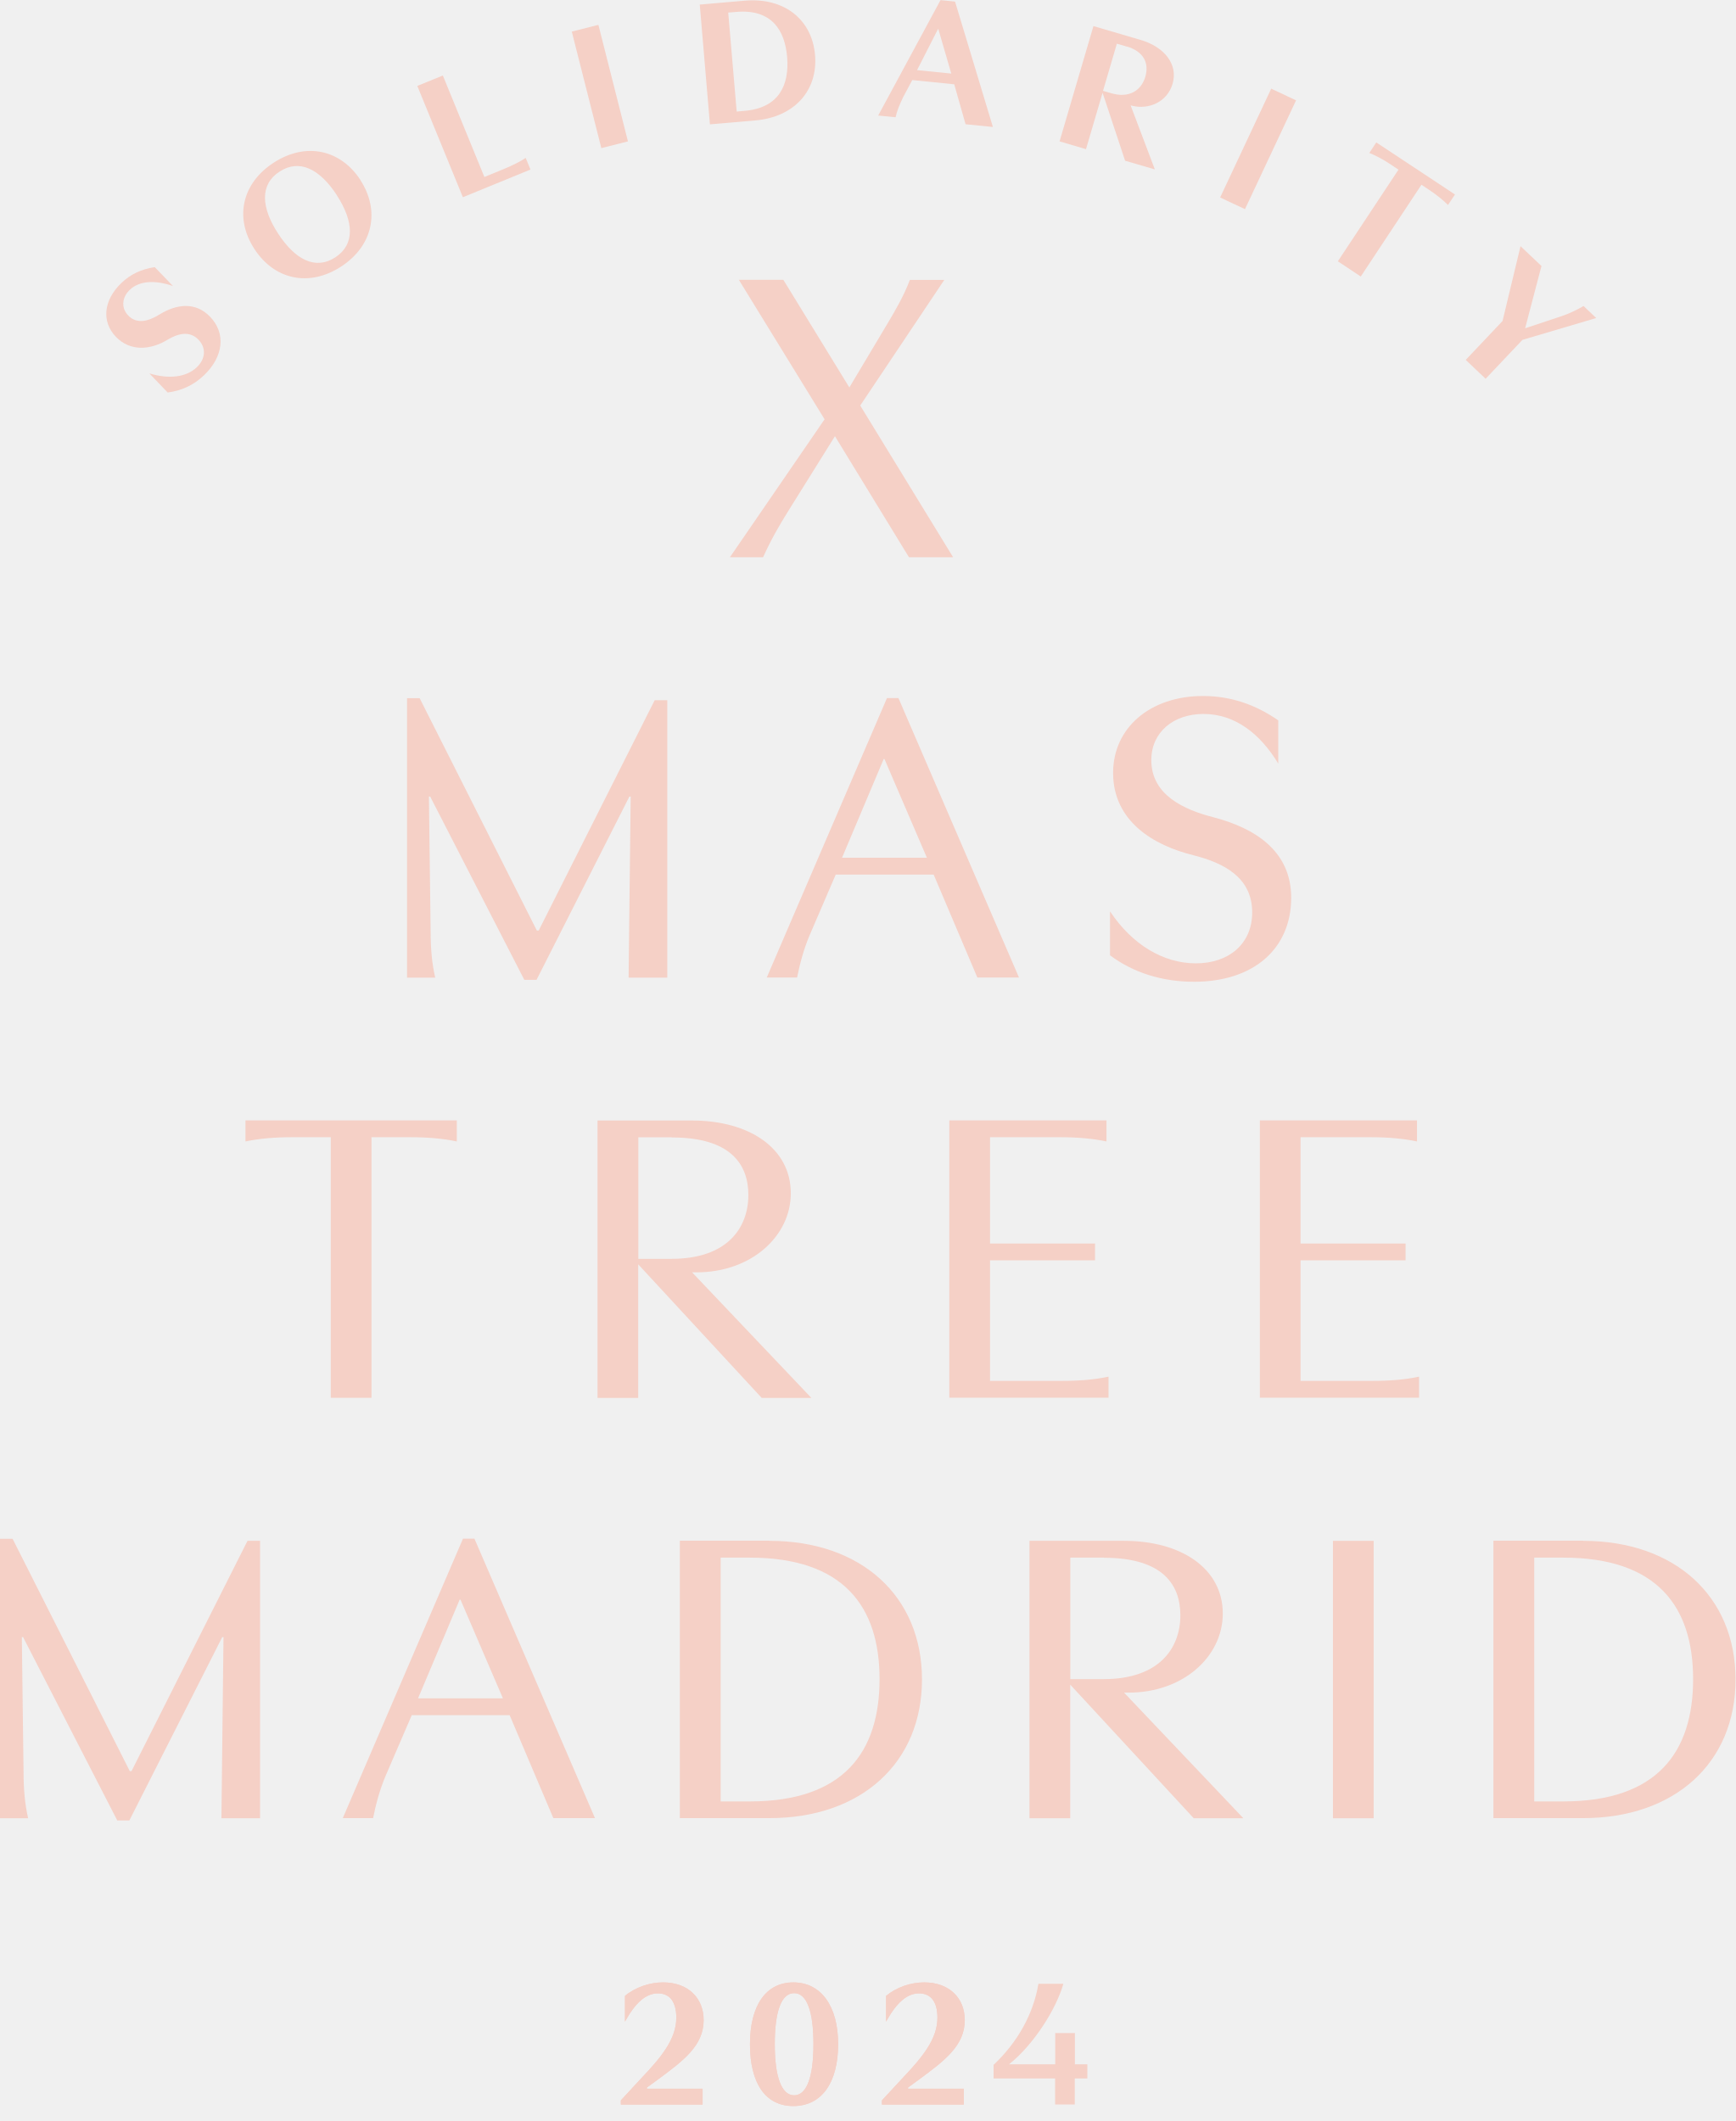
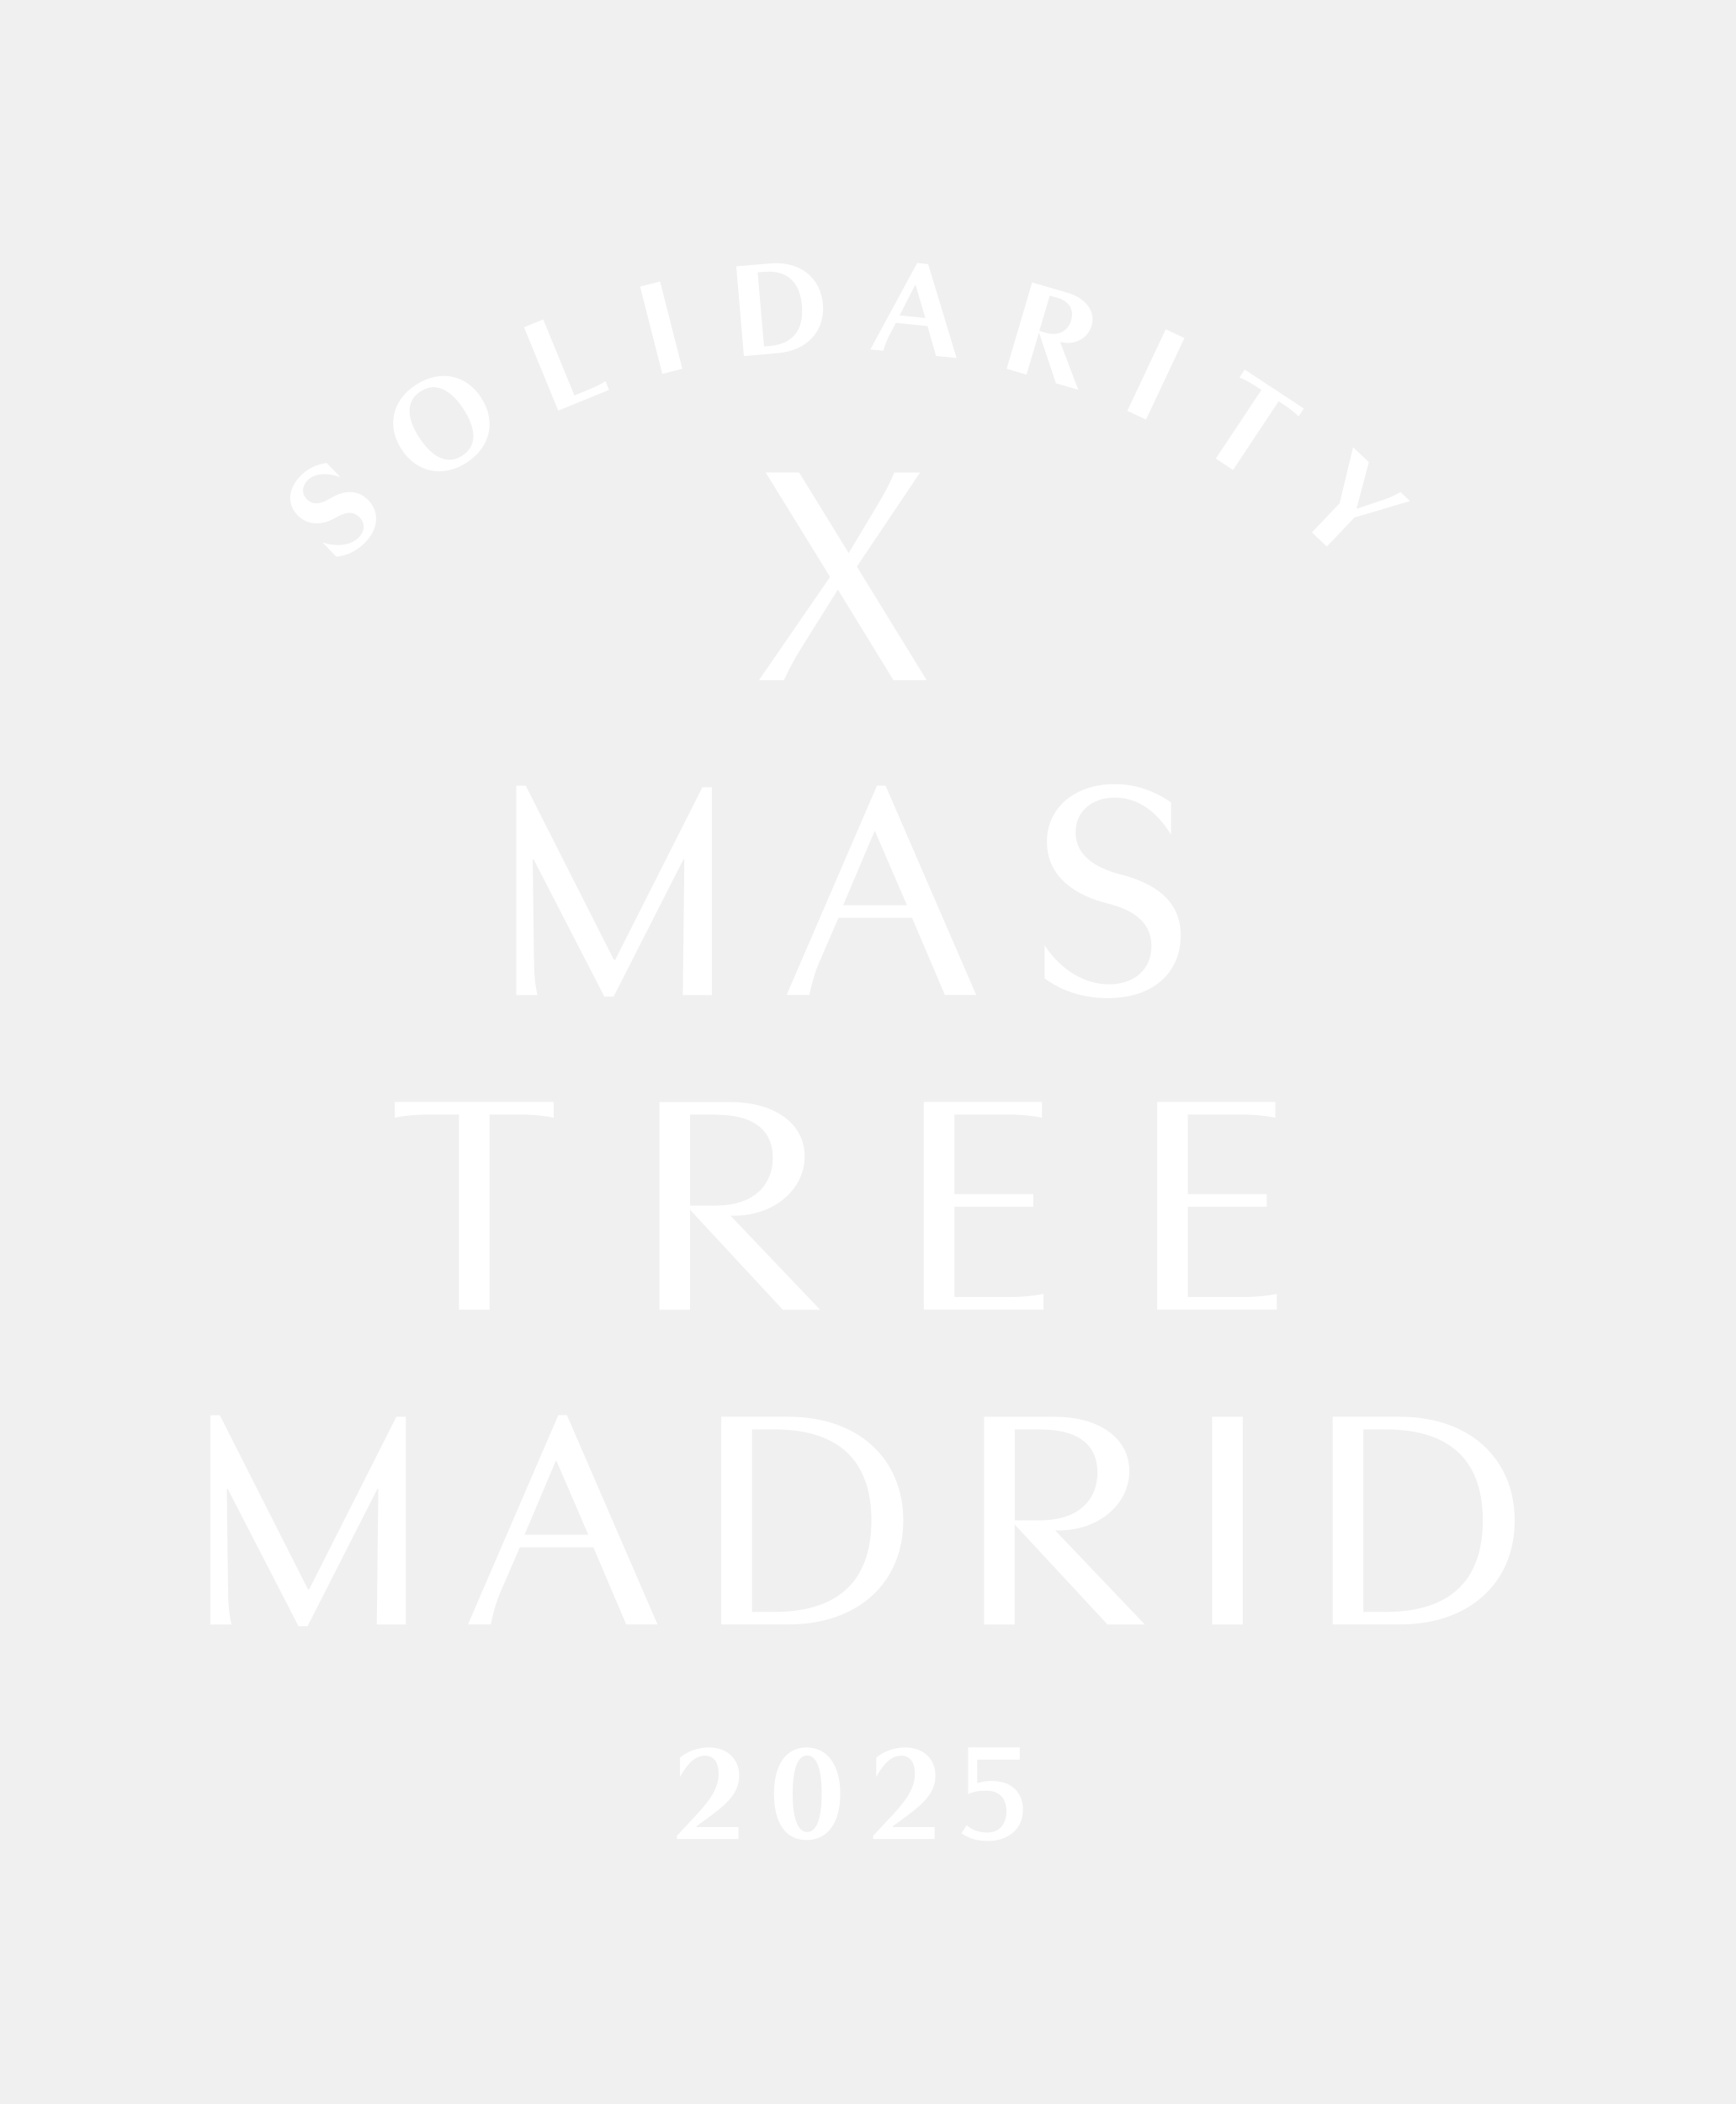
- <svg xmlns="http://www.w3.org/2000/svg" width="72" height="88" viewBox="0 0 72 88" fill="none">
-   <g clip-path="url(#clip0_7022_35754)">
-     <path d="M34.211 17.4L30.652 11.61H32.498L35.236 16.076L36.754 13.532C37.153 12.867 37.504 12.26 37.746 11.614H39.174L35.687 16.826L39.54 23.119H37.708L34.638 18.098L32.702 21.202C32.318 21.814 31.971 22.422 31.658 23.119H30.282L34.206 17.4H34.211Z" fill="#F5D0C6" />
-     <path d="M22.278 38.607H22.349L27.16 29.052H27.682V40.562H26.078L26.164 33.049H26.111L22.259 40.653H21.751L17.846 33.049H17.794L17.865 38.645C17.865 39.343 17.917 39.969 18.055 40.562H16.887V28.967H17.409L22.273 38.611L22.278 38.607Z" fill="#F5D0C6" />
-     <path d="M36.66 31.492L34.932 35.588H38.453L36.693 31.492H36.66ZM37.272 28.962L42.273 40.557H40.546L38.733 36.286H34.671L33.59 38.797C33.348 39.371 33.191 39.945 33.068 40.557H31.81L36.797 28.962H37.267H37.272Z" fill="#F5D0C6" />
-     <path d="M46.059 37.824C46.966 39.186 48.256 39.969 49.613 39.969C50.97 39.969 51.948 39.167 51.948 37.857C51.948 36.39 50.747 35.797 49.509 35.484C47.872 35.08 46.178 34.088 46.178 32.066C46.178 30.201 47.711 28.877 49.907 28.877C51.041 28.877 52.071 29.223 53.03 29.888V31.682C52.28 30.443 51.236 29.622 49.926 29.622C48.688 29.622 47.763 30.372 47.763 31.54C47.763 32.987 49.125 33.599 50.358 33.913C52.014 34.349 53.566 35.275 53.566 37.245C53.566 39.357 52.014 40.733 49.537 40.733C48.194 40.733 47.008 40.349 46.05 39.637V37.824H46.059Z" fill="#F5D0C6" />
-     <path d="M15.412 57.996H13.722V47.183H12.1C11.402 47.183 10.757 47.236 10.183 47.359V46.486H18.951V47.359C18.377 47.236 17.732 47.183 17.034 47.183H15.412V57.996Z" fill="#F5D0C6" />
-     <path d="M27.877 47.188H26.482V52.229H27.858C30.178 52.229 31.046 50.938 31.046 49.58C31.046 48.323 30.33 47.193 27.872 47.193M28.712 46.49C31.065 46.49 32.807 47.625 32.807 49.509C32.807 51.289 31.17 52.789 28.901 52.789H28.712L33.661 58H31.601L26.477 52.457V58H24.788V46.49H28.712Z" fill="#F5D0C6" />
-     <path d="M39.383 57.996V46.486H45.903V47.359C45.329 47.236 44.683 47.183 43.986 47.183H41.072V51.593H45.428V52.291H41.072V57.293H44.071C44.769 57.293 45.414 57.241 45.988 57.117V57.991H39.383V57.996Z" fill="#F5D0C6" />
-     <path d="M52.266 57.996V46.486H58.785V47.359C58.211 47.236 57.566 47.183 56.868 47.183H53.955V51.593H58.311V52.291H53.955V57.293H56.954C57.651 57.293 58.297 57.241 58.871 57.117V57.991H52.266V57.996Z" fill="#F5D0C6" />
-     <path d="M5.386 73.483H5.457L10.268 63.929H10.79V75.439H9.186L9.272 67.925H9.219L5.367 75.529H4.864L0.958 67.925H0.906L0.977 73.521C0.977 74.219 1.03 74.845 1.167 75.439H0V63.843H0.522L5.386 73.488V73.483Z" fill="#F5D0C6" />
-     <path d="M19.07 66.368L17.343 70.464H20.864L19.103 66.368H19.07ZM19.682 63.838L24.683 75.434H22.956L21.143 71.162H17.082L16 73.673C15.758 74.247 15.601 74.821 15.478 75.434H14.221L19.208 63.838H19.677H19.682Z" fill="#F5D0C6" />
-     <path d="M29.898 74.741H31.103C35.008 74.741 36.489 72.686 36.489 69.667C36.489 66.648 34.989 64.626 31.103 64.626H29.898V74.741ZM31.919 63.929C35.739 63.929 38.249 66.231 38.249 69.681C38.249 73.132 35.739 75.434 31.919 75.434H28.204V63.924H31.919V63.929Z" fill="#F5D0C6" />
-     <path d="M45.798 64.626H44.403V69.667H45.779C48.1 69.667 48.968 68.376 48.968 67.018C48.968 65.761 48.252 64.631 45.794 64.631M46.633 63.929C48.987 63.929 50.728 65.063 50.728 66.947C50.728 68.727 49.091 70.227 46.823 70.227H46.633L51.582 75.439H49.523L44.399 69.895V75.439H42.709V63.929H46.633Z" fill="#F5D0C6" />
-     <path d="M56.987 63.929H55.298V75.439H56.987V63.929Z" fill="#F5D0C6" />
-     <path d="M63.649 74.741H64.854C68.759 74.741 70.24 72.686 70.24 69.667C70.24 66.648 68.74 64.626 64.854 64.626H63.649V74.741ZM65.67 63.929C69.49 63.929 72 66.231 72 69.681C72 73.132 69.49 75.434 65.67 75.434H61.955V63.924H65.67V63.929Z" fill="#F5D0C6" />
-     <path d="M6.197 15.492C6.985 15.734 7.72 15.663 8.166 15.236C8.541 14.875 8.55 14.424 8.237 14.097C7.881 13.726 7.416 13.817 6.947 14.097C6.254 14.519 5.409 14.6 4.807 13.973C4.195 13.332 4.304 12.445 5.03 11.747C5.409 11.382 5.855 11.168 6.42 11.083L7.174 11.866C6.396 11.6 5.765 11.662 5.386 12.023C5.063 12.331 5.011 12.768 5.319 13.09C5.661 13.446 6.135 13.351 6.624 13.043C7.321 12.616 8.109 12.507 8.721 13.147C9.376 13.831 9.276 14.794 8.46 15.573C8.024 15.99 7.516 16.213 6.956 16.285L6.192 15.487L6.197 15.492Z" fill="#F5D0C6" />
-     <path d="M13.974 8.097C13.272 7.02 12.427 6.578 11.597 7.12C10.771 7.656 10.833 8.61 11.535 9.687C12.242 10.77 13.077 11.216 13.908 10.679C14.738 10.138 14.676 9.189 13.974 8.102M14.947 7.466C15.772 8.733 15.488 10.186 14.154 11.059C12.811 11.932 11.374 11.595 10.553 10.328C9.727 9.061 10.017 7.618 11.355 6.749C12.693 5.881 14.13 6.208 14.951 7.466" fill="#F5D0C6" />
-     <path d="M17.314 3.564L18.372 3.133L20.095 7.343L20.883 7.02C21.276 6.858 21.613 6.688 21.808 6.55L22.007 7.034L19.203 8.183L17.314 3.569V3.564Z" fill="#F5D0C6" />
-     <path d="M24.825 1.031L23.721 1.311L24.947 6.146L26.051 5.866L24.825 1.031Z" fill="#F5D0C6" />
-     <path d="M30.558 4.628L30.894 4.599C32.332 4.476 32.75 3.508 32.655 2.368C32.56 1.229 31.991 0.37 30.548 0.494L30.211 0.522L30.562 4.628H30.558ZM30.899 0.028C32.541 -0.114 33.689 0.816 33.813 2.283C33.936 3.75 32.963 4.86 31.322 4.998L29.452 5.159L29.03 0.19L30.894 0.028H30.899Z" fill="#F5D0C6" />
-     <path d="M38.913 1.206L38.045 2.91L39.464 3.052L38.928 1.206H38.913ZM39.62 0.062L41.191 5.268L40.057 5.155L39.587 3.498L37.846 3.322L37.461 4.044C37.329 4.319 37.224 4.566 37.153 4.865L36.432 4.794L39.018 0.005L39.625 0.066L39.62 0.062Z" fill="#F5D0C6" />
-     <path d="M46.743 1.932L46.334 1.813L45.76 3.769L46.102 3.868C46.842 4.087 47.35 3.754 47.516 3.18C47.677 2.62 47.45 2.136 46.743 1.927M47.307 1.652C48.327 1.951 48.878 2.682 48.645 3.479C48.422 4.234 47.658 4.561 46.956 4.386L46.904 4.371L47.91 7.029L46.676 6.669L45.741 3.849L45.053 6.189L43.957 5.866L45.362 1.082L47.303 1.652H47.307Z" fill="#F5D0C6" />
-     <path d="M52.737 3.679L50.618 8.194L51.649 8.678L53.768 4.163L52.737 3.679Z" fill="#F5D0C6" />
-     <path d="M56.451 11.472L55.502 10.841L58.017 7.039L57.637 6.787C57.362 6.602 57.034 6.436 56.807 6.346L57.096 5.909L60.361 8.069L60.071 8.505C59.9 8.33 59.616 8.097 59.34 7.912L58.97 7.665L56.456 11.467L56.451 11.472Z" fill="#F5D0C6" />
-     <path d="M63.948 11.04L63.274 13.608L63.283 13.617L64.778 13.119C65.077 13.024 65.442 12.844 65.694 12.697L66.221 13.195L63.16 14.101L61.632 15.715L60.807 14.932L62.334 13.318L63.08 10.214L63.953 11.04H63.948Z" fill="#F5D0C6" />
-     <path d="M25.927 82.809C26.358 82.449 26.956 82.249 27.506 82.249C28.541 82.249 29.191 82.89 29.191 83.816C29.191 84.865 28.365 85.487 27.312 86.265L26.837 86.611V86.659H29.148V87.319H25.756V87.143L26.586 86.246C27.412 85.377 28.057 84.613 28.057 83.716C28.057 83.056 27.787 82.705 27.293 82.705C26.799 82.705 26.363 83.085 25.927 83.877V82.819V82.809Z" fill="#F5D0C6" />
-     <path d="M32.142 84.812C32.142 86.141 32.413 86.934 32.944 86.934C33.476 86.934 33.746 86.156 33.746 84.812C33.746 83.469 33.48 82.696 32.944 82.696C32.408 82.696 32.142 83.474 32.142 84.812ZM34.771 84.812C34.771 86.417 34.083 87.38 32.911 87.38C31.739 87.38 31.113 86.412 31.113 84.812C31.113 83.213 31.772 82.249 32.911 82.249C34.05 82.249 34.771 83.218 34.771 84.812Z" fill="#F5D0C6" />
-     <path d="M36.759 82.809C37.191 82.449 37.784 82.249 38.339 82.249C39.374 82.249 40.024 82.89 40.024 83.816C40.024 84.865 39.198 85.487 38.145 86.265L37.67 86.611V86.659H39.981V87.319H36.588V87.143L37.419 86.246C38.244 85.377 38.89 84.613 38.89 83.716C38.89 83.056 38.619 82.705 38.126 82.705C37.632 82.705 37.196 83.085 36.759 83.877V82.819V82.809Z" fill="#F5D0C6" />
-     <path d="M25.927 82.809C26.358 82.449 26.956 82.249 27.506 82.249C28.541 82.249 29.191 82.89 29.191 83.816C29.191 84.865 28.365 85.487 27.312 86.265L26.837 86.611V86.659H29.148V87.319H25.756V87.143L26.586 86.246C27.412 85.377 28.057 84.613 28.057 83.716C28.057 83.056 27.787 82.705 27.293 82.705C26.799 82.705 26.363 83.085 25.927 83.877V82.819V82.809Z" fill="#F5D0C6" />
-     <path d="M32.142 84.812C32.142 86.141 32.413 86.934 32.944 86.934C33.476 86.934 33.746 86.156 33.746 84.812C33.746 83.469 33.48 82.696 32.944 82.696C32.408 82.696 32.142 83.474 32.142 84.812ZM34.771 84.812C34.771 86.417 34.083 87.38 32.911 87.38C31.739 87.38 31.113 86.412 31.113 84.812C31.113 83.213 31.772 82.249 32.911 82.249C34.05 82.249 34.771 83.218 34.771 84.812Z" fill="#F5D0C6" />
-     <path d="M36.759 82.809C37.191 82.449 37.784 82.249 38.339 82.249C39.374 82.249 40.024 82.89 40.024 83.816C40.024 84.865 39.198 85.487 38.145 86.265L37.67 86.611V86.659H39.981V87.319H36.588V87.143L37.419 86.246C38.244 85.377 38.89 84.613 38.89 83.716C38.89 83.056 38.619 82.705 38.126 82.705C37.632 82.705 37.196 83.085 36.759 83.877V82.819V82.809Z" fill="#F5D0C6" />
-     <path d="M45.106 86.236H44.588V87.314H43.772V86.236H41.219V85.672C42.221 84.727 42.871 83.555 43.08 82.306H44.114C43.829 83.332 42.894 84.827 41.86 85.648H43.777V84.352H44.593V85.648H45.11V86.236H45.106Z" fill="#F5D0C6" />
-   </g>
-   <defs>
-     <clipPath id="clip0_7022_35754">
-       <rect width="72" height="87.38" fill="white" />
-     </clipPath>
-   </defs>
+ <svg xmlns="http://www.w3.org/2000/svg" width="165" height="200" viewBox="0 0 165 200" fill="none">
+   <path d="M78.919 54.845L72.79 44.91H75.969L80.684 52.573L83.299 48.208C83.986 47.068 84.59 46.026 85.007 44.919H87.467L81.461 53.86L88.096 64.658H84.942L79.655 56.042L76.32 61.368C75.659 62.419 75.062 63.461 74.523 64.658H72.153L78.911 54.845H78.919Z" fill="white" />
+   <path d="M58.367 91.23H58.49L66.776 74.837H67.675V94.585H64.913L65.06 81.694H64.97L58.334 94.739H57.46L50.734 81.694H50.645L50.767 91.295C50.767 92.492 50.857 93.567 51.094 94.585H49.084V74.69H49.983L58.359 91.238L58.367 91.23Z" fill="white" />
+   <path d="M83.136 79.023L80.161 86.05H86.225L83.193 79.023H83.136ZM84.19 74.682L92.803 94.576H89.829L86.707 87.248H79.712L77.849 91.555C77.432 92.541 77.162 93.526 76.95 94.576H74.784L83.373 74.682H84.182H84.19Z" fill="white" />
+   <path d="M99.324 89.886C100.885 92.223 103.108 93.567 105.445 93.567C107.782 93.567 109.466 92.19 109.466 89.943C109.466 87.427 107.398 86.409 105.265 85.871C102.446 85.179 99.529 83.477 99.529 80.008C99.529 76.808 102.168 74.536 105.952 74.536C107.905 74.536 109.678 75.13 111.329 76.27V79.348C110.038 77.223 108.24 75.814 105.985 75.814C103.852 75.814 102.258 77.101 102.258 79.104C102.258 81.588 104.603 82.638 106.728 83.176C109.58 83.925 112.252 85.513 112.252 88.892C112.252 92.516 109.58 94.878 105.314 94.878C103.002 94.878 100.959 94.218 99.308 92.997V89.886H99.324Z" fill="white" />
+   <path d="M46.542 124.495H43.633V105.945H40.838C39.637 105.945 38.526 106.034 37.537 106.246V104.747H52.639V106.246C51.65 106.034 50.538 105.945 49.337 105.945H46.542V124.495Z" fill="white" />
+   <path d="M68.01 105.953H65.607V114.601H67.977C71.973 114.601 73.468 112.386 73.468 110.057C73.468 107.899 72.234 105.961 68.001 105.961M69.448 104.756C73.501 104.756 76.5 106.702 76.5 109.935C76.5 112.989 73.681 115.562 69.775 115.562H69.448L77.971 124.503H74.424L65.599 114.992V124.503H62.69V104.756H69.448Z" fill="white" />
+   <path d="M87.826 124.495V104.747H99.055V106.246C98.066 106.034 96.954 105.945 95.753 105.945H90.736V113.51H98.237V114.707H90.736V123.29H95.9C97.102 123.29 98.213 123.2 99.202 122.989V124.487H87.826V124.495Z" fill="white" />
+   <path d="M110.013 124.495V104.747H121.241V106.246C120.253 106.034 119.141 105.945 117.94 105.945H112.922V113.51H120.424V114.707H112.922V123.29H118.087C119.288 123.29 120.4 123.2 121.388 122.989V124.487H110.013V124.495Z" fill="white" />
+   <path d="M29.275 151.067H29.398L37.684 134.674H38.583V154.422H35.821L35.968 141.531H35.878L29.242 154.577H28.376L21.651 141.531H21.561L21.683 151.132C21.683 152.329 21.773 153.404 22.01 154.422H20V134.528H20.899L29.275 151.075V151.067Z" fill="white" />
+   <path d="M52.843 138.86L49.868 145.888H55.932L52.9 138.86H52.843ZM53.897 134.519L62.51 154.414H59.535L56.414 147.085H49.419L47.555 151.392C47.139 152.378 46.869 153.363 46.657 154.414H44.491L53.08 134.519H53.889H53.897Z" fill="white" />
+   <path d="M71.491 153.225H73.567C80.292 153.225 82.842 149.699 82.842 144.52C82.842 139.34 80.259 135.871 73.567 135.871H71.491V153.225ZM74.972 134.674C81.55 134.674 85.873 138.624 85.873 144.544C85.873 150.464 81.55 154.414 74.972 154.414H68.573V134.666H74.972V134.674Z" fill="white" />
+   <path d="M98.875 135.871H96.472V144.52H98.842C102.838 144.52 104.334 142.305 104.334 139.976C104.334 137.818 103.1 135.879 98.867 135.879M100.313 134.674C104.366 134.674 107.365 136.621 107.365 139.853C107.365 142.907 104.546 145.48 100.64 145.48H100.313L108.836 154.422H105.29L96.464 144.91V154.422H93.555V134.674H100.313Z" fill="white" />
+   <path d="M118.144 134.674H115.235V154.422H118.144V134.674Z" fill="white" />
+   <path d="M129.618 153.225H131.693C138.419 153.225 140.968 149.699 140.968 144.52C140.968 139.34 138.386 135.871 131.693 135.871H129.618V153.225ZM133.099 134.674C139.677 134.674 144 138.624 144 144.544C144 150.464 139.677 154.414 133.099 154.414H126.7V134.666H133.099V134.674Z" fill="white" />
+   <path d="M30.672 51.572C32.029 51.987 33.296 51.865 34.064 51.132C34.709 50.513 34.726 49.739 34.186 49.177C33.574 48.542 32.773 48.697 31.964 49.177C30.771 49.902 29.316 50.041 28.278 48.966C27.224 47.866 27.412 46.343 28.662 45.146C29.316 44.519 30.084 44.153 31.057 44.006L32.356 45.35C31.016 44.894 29.929 45 29.275 45.619C28.72 46.148 28.63 46.897 29.161 47.451C29.749 48.062 30.566 47.899 31.408 47.37C32.609 46.637 33.966 46.449 35.02 47.549C36.148 48.721 35.976 50.374 34.571 51.71C33.819 52.426 32.944 52.809 31.98 52.931L30.664 51.563L30.672 51.572Z" fill="white" />
+   <path d="M44.066 38.884C42.857 37.036 41.402 36.278 39.972 37.207C38.55 38.127 38.657 39.764 39.866 41.612C41.084 43.469 42.522 44.234 43.952 43.314C45.382 42.386 45.276 40.757 44.066 38.892M45.742 37.801C47.163 39.975 46.673 42.467 44.377 43.966C42.064 45.464 39.588 44.886 38.174 42.712C36.752 40.537 37.251 38.062 39.556 36.572C41.86 35.081 44.336 35.643 45.75 37.801" fill="white" />
+   <path d="M49.819 31.107L51.642 30.366L54.608 37.59L55.965 37.036C56.643 36.759 57.223 36.466 57.558 36.23L57.901 37.06L53.072 39.031L49.819 31.116V31.107Z" fill="white" />
+   <path d="M62.755 26.76L60.853 27.241L62.965 35.536L64.866 35.056L62.755 26.76Z" fill="white" />
+   <path d="M72.627 32.931L73.207 32.883C75.683 32.671 76.402 31.01 76.239 29.055C76.076 27.101 75.095 25.627 72.611 25.839L72.03 25.887L72.635 32.931H72.627ZM73.215 25.041C76.043 24.796 78.02 26.392 78.233 28.909C78.445 31.425 76.77 33.331 73.943 33.567L70.723 33.843L69.996 25.317L73.207 25.041H73.215Z" fill="white" />
+   <path d="M87.017 27.06L85.522 29.984L87.966 30.228L87.042 27.06H87.017ZM88.235 25.098L90.94 34.031L88.987 33.835L88.178 30.993L85.179 30.692L84.517 31.93C84.288 32.402 84.108 32.826 83.986 33.339L82.744 33.217L87.197 25L88.243 25.106L88.235 25.098Z" fill="white" />
+   <path d="M100.501 28.306L99.799 28.103L98.81 31.458L99.398 31.629C100.673 32.003 101.547 31.433 101.833 30.448C102.111 29.487 101.719 28.656 100.501 28.298M101.474 27.826C103.231 28.339 104.179 29.593 103.778 30.961C103.394 32.256 102.078 32.818 100.869 32.516L100.779 32.492L102.512 37.052L100.387 36.433L98.777 31.596L97.592 35.611L95.704 35.057L98.123 26.849L101.466 27.826H101.474Z" fill="white" />
+   <path d="M110.825 31.303L107.175 39.05L108.95 39.881L112.6 32.134L110.825 31.303Z" fill="white" />
+   <path d="M117.221 44.674L115.586 43.591L119.918 37.068L119.264 36.637C118.79 36.319 118.226 36.034 117.834 35.879L118.332 35.13L123.954 38.835L123.456 39.584C123.162 39.283 122.671 38.884 122.197 38.567L121.56 38.143L117.229 44.666L117.221 44.674Z" fill="white" />
+   <path d="M130.132 43.933L128.972 48.339L128.988 48.355L131.562 47.5C132.077 47.337 132.706 47.028 133.139 46.775L134.047 47.63L128.776 49.185L126.144 51.954L124.722 50.611L127.354 47.842L128.637 42.516L130.14 43.933H130.132Z" fill="white" />
+   <path d="M64.651 167.068C65.395 166.45 66.424 166.108 67.372 166.108C69.154 166.108 70.273 167.207 70.273 168.795C70.273 170.595 68.852 171.661 67.037 172.997L66.22 173.591V173.673H70.2V174.805H64.357V174.503L65.787 172.964C67.209 171.474 68.32 170.163 68.32 168.624C68.32 167.492 67.855 166.889 67.005 166.889C66.155 166.889 65.403 167.541 64.651 168.901V167.085V167.068Z" fill="white" />
+   <path d="M75.356 170.505C75.356 172.785 75.822 174.145 76.737 174.145C77.653 174.145 78.118 172.81 78.118 170.505C78.118 168.2 77.661 166.873 76.737 166.873C75.814 166.873 75.356 168.209 75.356 170.505ZM79.883 170.505C79.883 173.257 78.699 174.91 76.68 174.91C74.662 174.91 73.583 173.249 73.583 170.505C73.583 167.761 74.719 166.108 76.68 166.108C78.641 166.108 79.883 167.769 79.883 170.505Z" fill="white" />
+   <path d="M83.308 167.068C84.051 166.45 85.073 166.108 86.029 166.108C87.81 166.108 88.93 167.207 88.93 168.795C88.93 170.595 87.508 171.661 85.694 172.997L84.877 173.591V173.673H88.856V174.805H83.013V174.503L84.444 172.964C85.865 171.474 86.977 170.163 86.977 168.624C86.977 167.492 86.511 166.889 85.661 166.889C84.811 166.889 84.059 167.541 83.308 168.901V167.085V167.068Z" fill="white" />
+   <path d="M97.249 172.068C97.249 173.803 95.884 175 93.947 175C92.975 175 92.157 174.804 91.414 174.267L91.88 173.51C92.444 173.958 93.073 174.194 93.865 174.194C94.993 174.194 95.68 173.42 95.68 172.174C95.68 170.928 94.993 170.212 93.735 170.212C93.154 170.212 92.566 170.293 92.035 170.546V166.099H96.946V167.264H92.909V169.503C93.375 169.348 93.898 169.291 94.299 169.291C96.309 169.291 97.257 170.513 97.257 172.052L97.249 172.068Z" fill="white" />
</svg>
